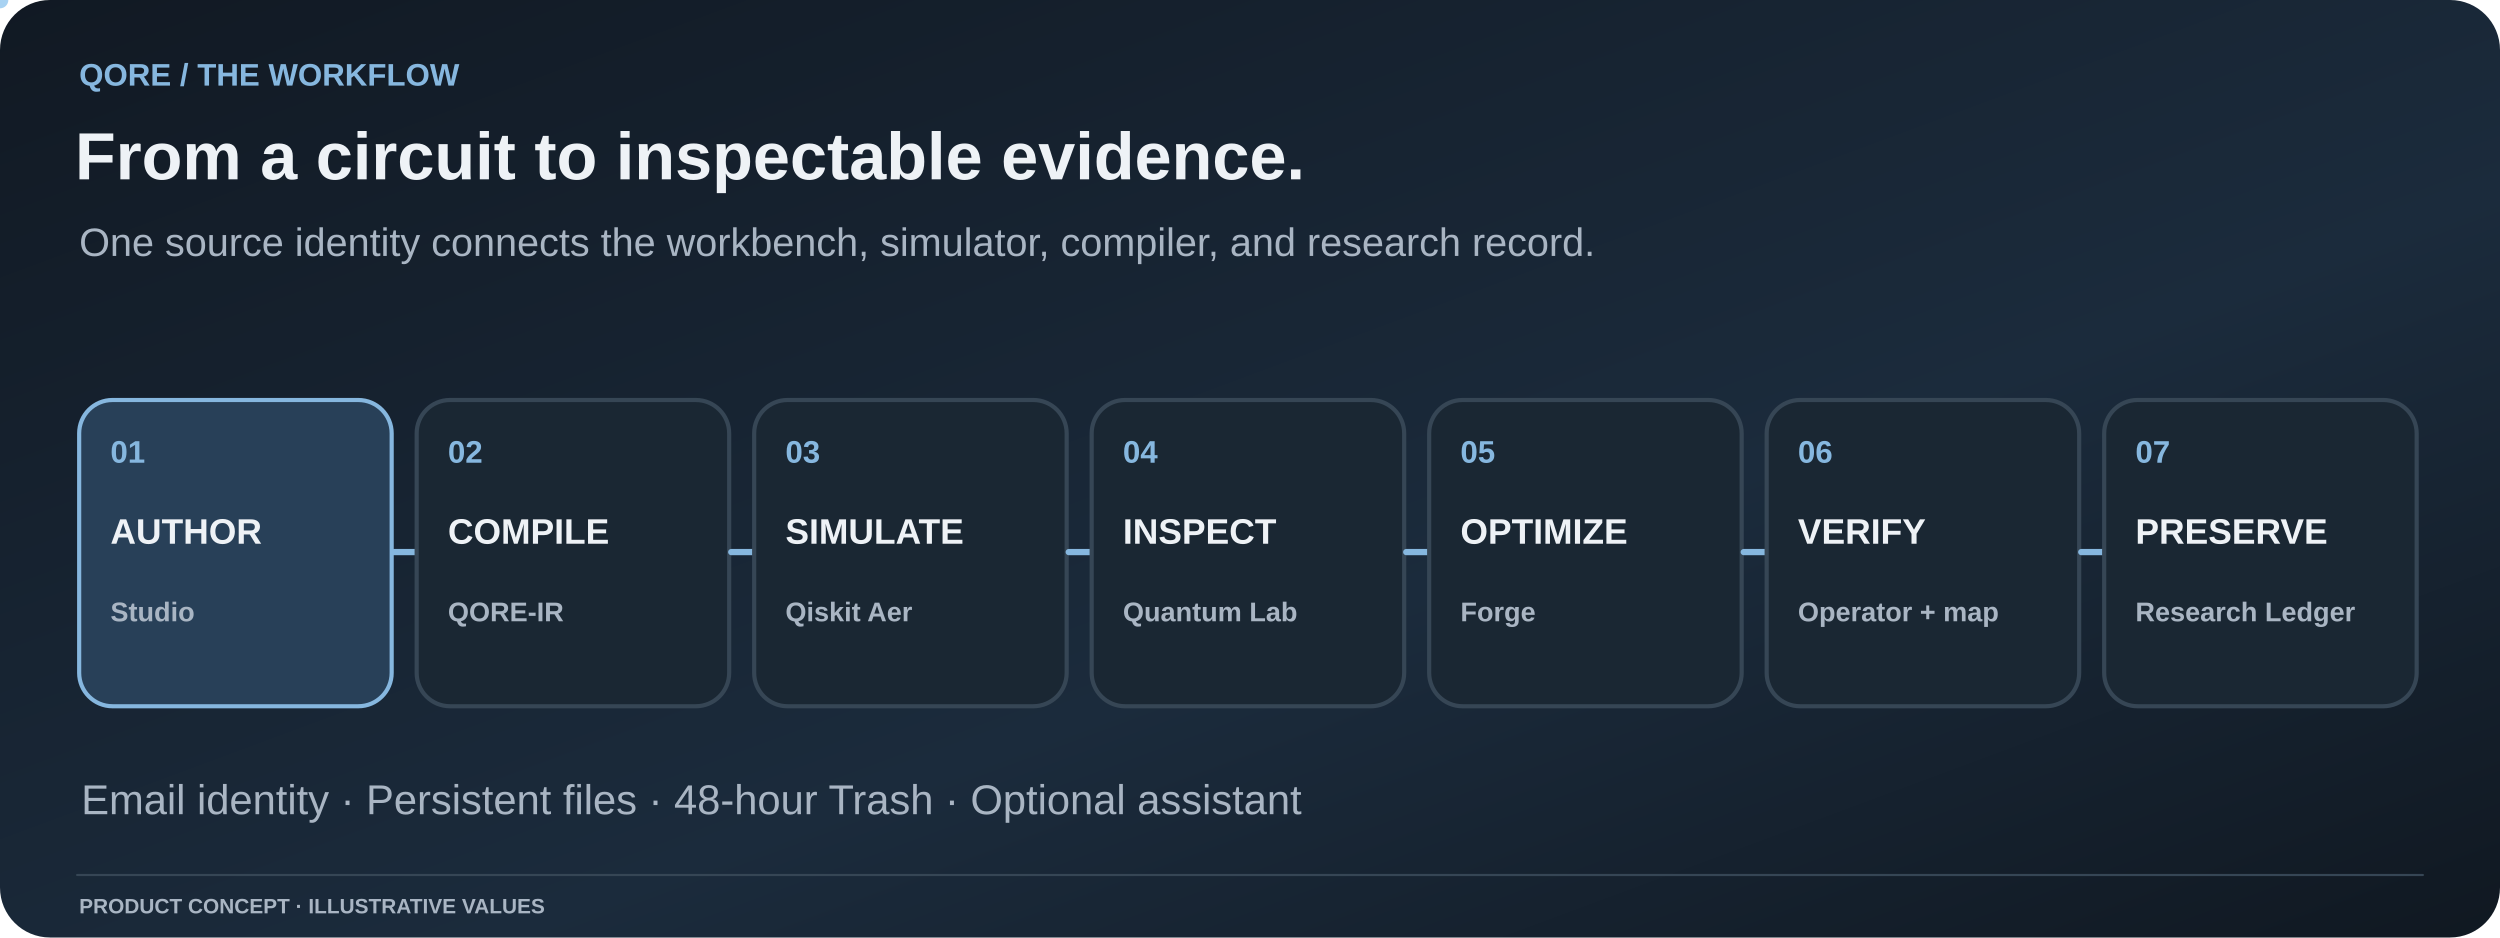
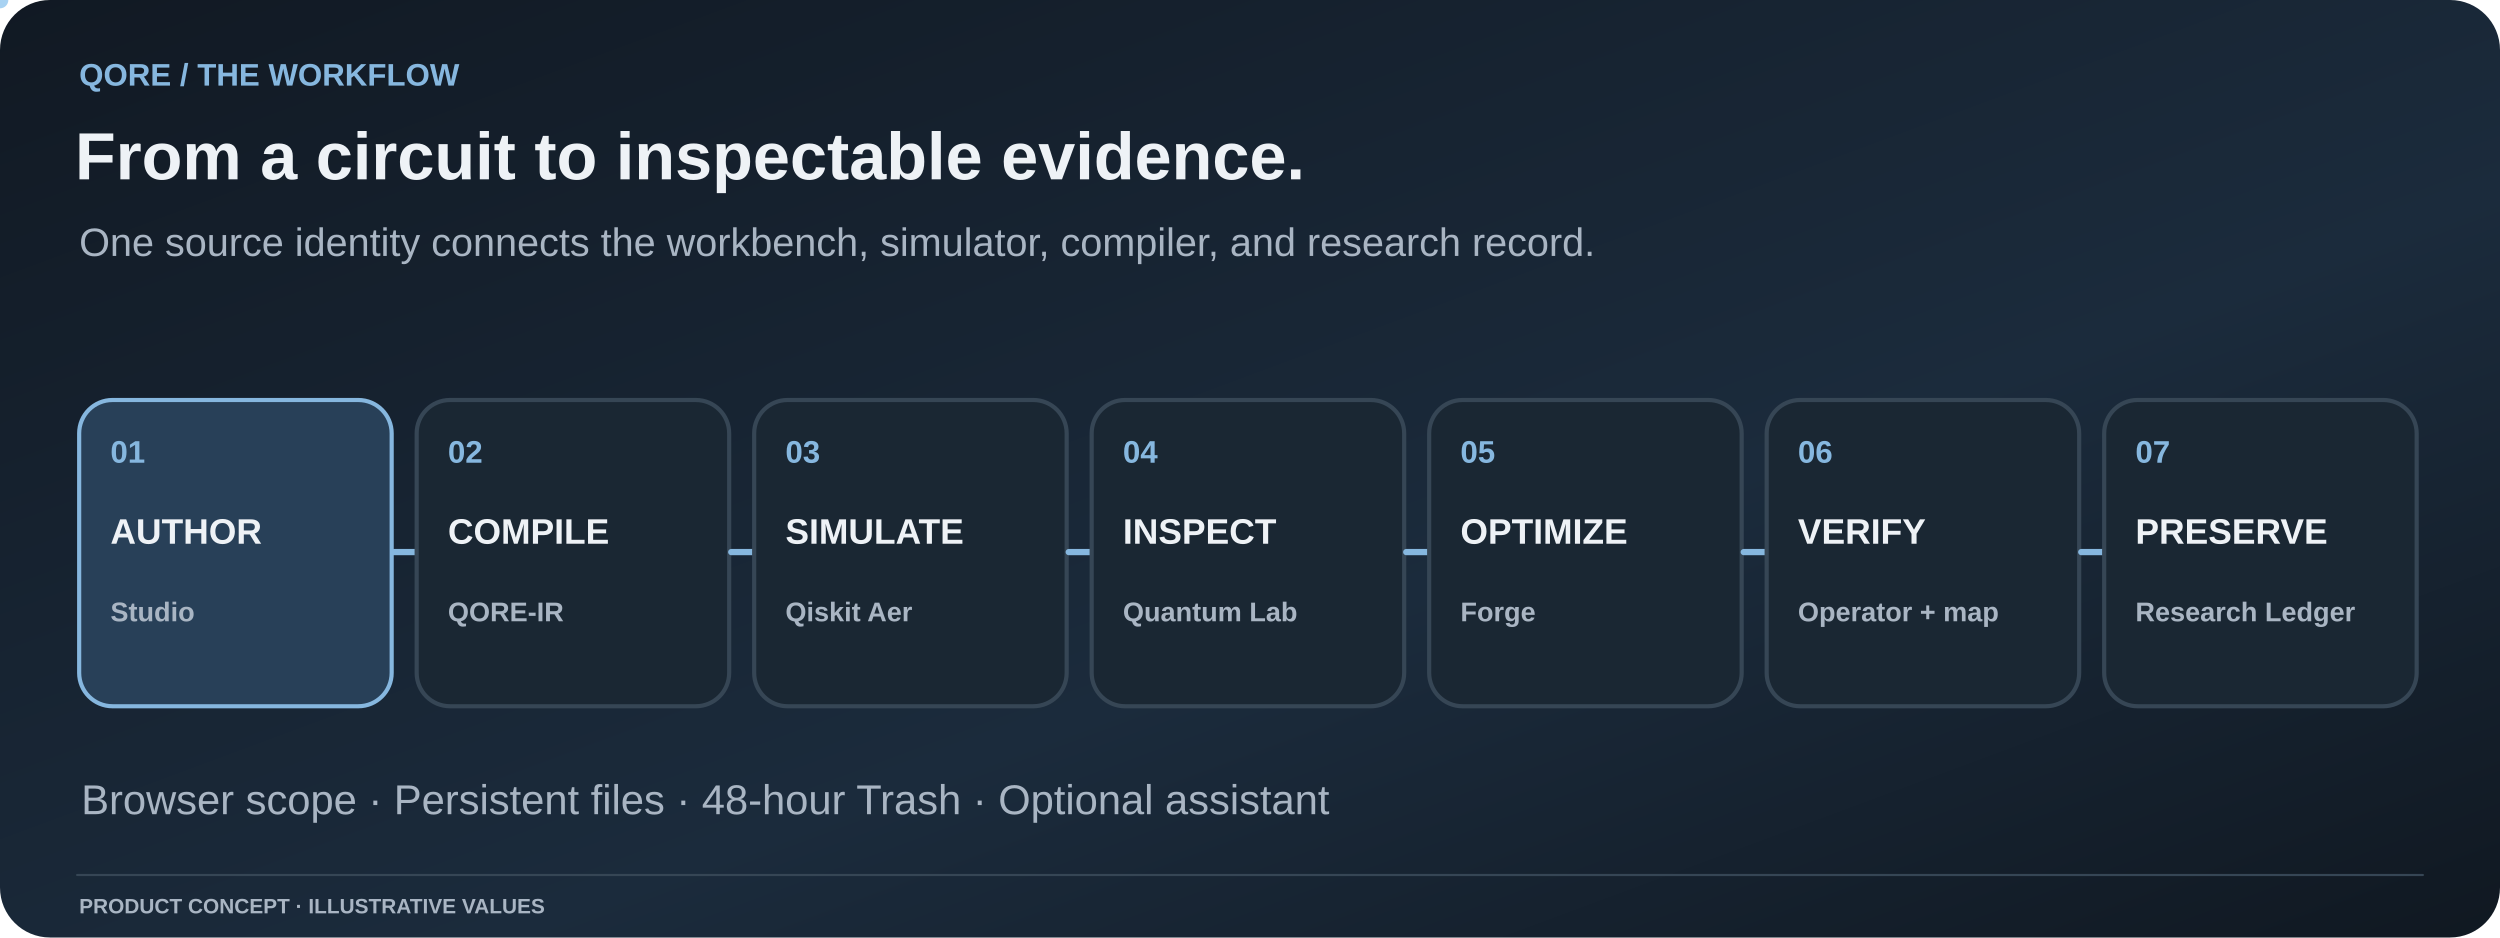
<svg xmlns="http://www.w3.org/2000/svg" width="1200" height="450" viewBox="0 0 1200 450" role="img" aria-label="QORE workflow conceptual illustration">
  <defs>
    <linearGradient id="bg" x2="1" y2="1">
      <stop stop-color="#111923" />
      <stop offset=".6" stop-color="#1b2b3c" />
      <stop offset="1" stop-color="#101821" />
    </linearGradient>
  </defs>
  <rect width="1200" height="450" rx="24" fill="url(#bg)" />
  <text x="38" y="41.1" font-size="15" fill="#86b7df" font-family="Segoe UI,Arial,sans-serif" font-weight="650">QORE  /  THE WORKFLOW</text>
  <text x="36" y="86.08" font-size="32" fill="#eef2f6" font-family="Segoe UI,Arial,sans-serif" font-weight="650">From a circuit to inspectable evidence.</text>
  <text x="38" y="122.86" font-size="19" fill="#a9b5c3" font-family="Segoe UI,Arial,sans-serif" font-weight="450">One source identity connects the workbench, simulator, compiler, and research record.</text>
  <polyline points="37.00,420.00 1163.00,420.00" fill="none" stroke="#364655" stroke-width="1" stroke-linecap="round" />
  <text x="38" y="438.4" font-size="10" fill="#a9b5c3" font-family="Segoe UI,Arial,sans-serif" font-weight="650">PRODUCT CONCEPT  ·  ILLUSTRATIVE VALUES</text>
  <rect x="38" y="192" width="150" height="147" rx="16" fill="#284058" stroke="#86b7df" stroke-width="2" />
  <text x="53" y="222.1" font-size="15" fill="#86b7df" font-family="Segoe UI,Arial,sans-serif" font-weight="650">01</text>
  <text x="53" y="260.98" font-size="17" fill="#eef2f6" font-family="Segoe UI,Arial,sans-serif" font-weight="650">AUTHOR</text>
  <text x="53" y="298.22" font-size="13" fill="#a9b5c3" font-family="Segoe UI,Arial,sans-serif" font-weight="650">Studio</text>
  <polyline points="189.00,265.00 200.00,265.00" fill="none" stroke="#86b7df" stroke-width="3" stroke-linecap="round" />
  <rect x="200" y="192" width="150" height="147" rx="16" fill="#1a2733" stroke="#364655" stroke-width="2" />
  <text x="215" y="222.1" font-size="15" fill="#86b7df" font-family="Segoe UI,Arial,sans-serif" font-weight="650">02</text>
  <text x="215" y="260.98" font-size="17" fill="#eef2f6" font-family="Segoe UI,Arial,sans-serif" font-weight="650">COMPILE</text>
  <text x="215" y="298.22" font-size="13" fill="#a9b5c3" font-family="Segoe UI,Arial,sans-serif" font-weight="650">QORE-IR</text>
  <polyline points="351.00,265.00 362.00,265.00" fill="none" stroke="#86b7df" stroke-width="3" stroke-linecap="round" />
  <rect x="362" y="192" width="150" height="147" rx="16" fill="#1a2733" stroke="#364655" stroke-width="2" />
  <text x="377" y="222.1" font-size="15" fill="#86b7df" font-family="Segoe UI,Arial,sans-serif" font-weight="650">03</text>
  <text x="377" y="260.98" font-size="17" fill="#eef2f6" font-family="Segoe UI,Arial,sans-serif" font-weight="650">SIMULATE</text>
  <text x="377" y="298.22" font-size="13" fill="#a9b5c3" font-family="Segoe UI,Arial,sans-serif" font-weight="650">Qiskit Aer</text>
  <polyline points="513.00,265.00 524.00,265.00" fill="none" stroke="#86b7df" stroke-width="3" stroke-linecap="round" />
  <rect x="524" y="192" width="150" height="147" rx="16" fill="#1a2733" stroke="#364655" stroke-width="2" />
  <text x="539" y="222.1" font-size="15" fill="#86b7df" font-family="Segoe UI,Arial,sans-serif" font-weight="650">04</text>
  <text x="539" y="260.98" font-size="17" fill="#eef2f6" font-family="Segoe UI,Arial,sans-serif" font-weight="650">INSPECT</text>
  <text x="539" y="298.22" font-size="13" fill="#a9b5c3" font-family="Segoe UI,Arial,sans-serif" font-weight="650">Quantum Lab</text>
  <polyline points="675.00,265.00 686.00,265.00" fill="none" stroke="#86b7df" stroke-width="3" stroke-linecap="round" />
  <rect x="686" y="192" width="150" height="147" rx="16" fill="#1a2733" stroke="#364655" stroke-width="2" />
  <text x="701" y="222.1" font-size="15" fill="#86b7df" font-family="Segoe UI,Arial,sans-serif" font-weight="650">05</text>
  <text x="701" y="260.98" font-size="17" fill="#eef2f6" font-family="Segoe UI,Arial,sans-serif" font-weight="650">OPTIMIZE</text>
  <text x="701" y="298.22" font-size="13" fill="#a9b5c3" font-family="Segoe UI,Arial,sans-serif" font-weight="650">Forge</text>
  <polyline points="837.00,265.00 848.00,265.00" fill="none" stroke="#86b7df" stroke-width="3" stroke-linecap="round" />
  <rect x="848" y="192" width="150" height="147" rx="16" fill="#1a2733" stroke="#364655" stroke-width="2" />
  <text x="863" y="222.1" font-size="15" fill="#86b7df" font-family="Segoe UI,Arial,sans-serif" font-weight="650">06</text>
  <text x="863" y="260.98" font-size="17" fill="#eef2f6" font-family="Segoe UI,Arial,sans-serif" font-weight="650">VERIFY</text>
  <text x="863" y="298.22" font-size="13" fill="#a9b5c3" font-family="Segoe UI,Arial,sans-serif" font-weight="650">Operator + map</text>
  <polyline points="999.00,265.00 1010.00,265.00" fill="none" stroke="#86b7df" stroke-width="3" stroke-linecap="round" />
  <rect x="1010" y="192" width="150" height="147" rx="16" fill="#1a2733" stroke="#364655" stroke-width="2" />
  <text x="1025" y="222.1" font-size="15" fill="#86b7df" font-family="Segoe UI,Arial,sans-serif" font-weight="650">07</text>
  <text x="1025" y="260.98" font-size="17" fill="#eef2f6" font-family="Segoe UI,Arial,sans-serif" font-weight="650">PRESERVE</text>
  <text x="1025" y="298.22" font-size="13" fill="#a9b5c3" font-family="Segoe UI,Arial,sans-serif" font-weight="650">Research Ledger</text>
-   <text x="39" y="390.8" font-size="20" fill="#a9b5c3" font-family="Segoe UI,Arial,sans-serif" font-weight="450">Email identity  ·  Persistent files  ·  48-hour Trash  ·  Optional assistant</text>
+   <text x="39" y="390.8" font-size="20" fill="#a9b5c3" font-family="Segoe UI,Arial,sans-serif" font-weight="450">Browser scope  ·  Persistent files  ·  48-hour Trash  ·  Optional assistant</text>
  <circle r="4" fill="#a8d2f2">
    <animateMotion dur="5s" repeatCount="indefinite" path="M 37 420 L 1163 420 L 37 420" />
  </circle>
</svg>
